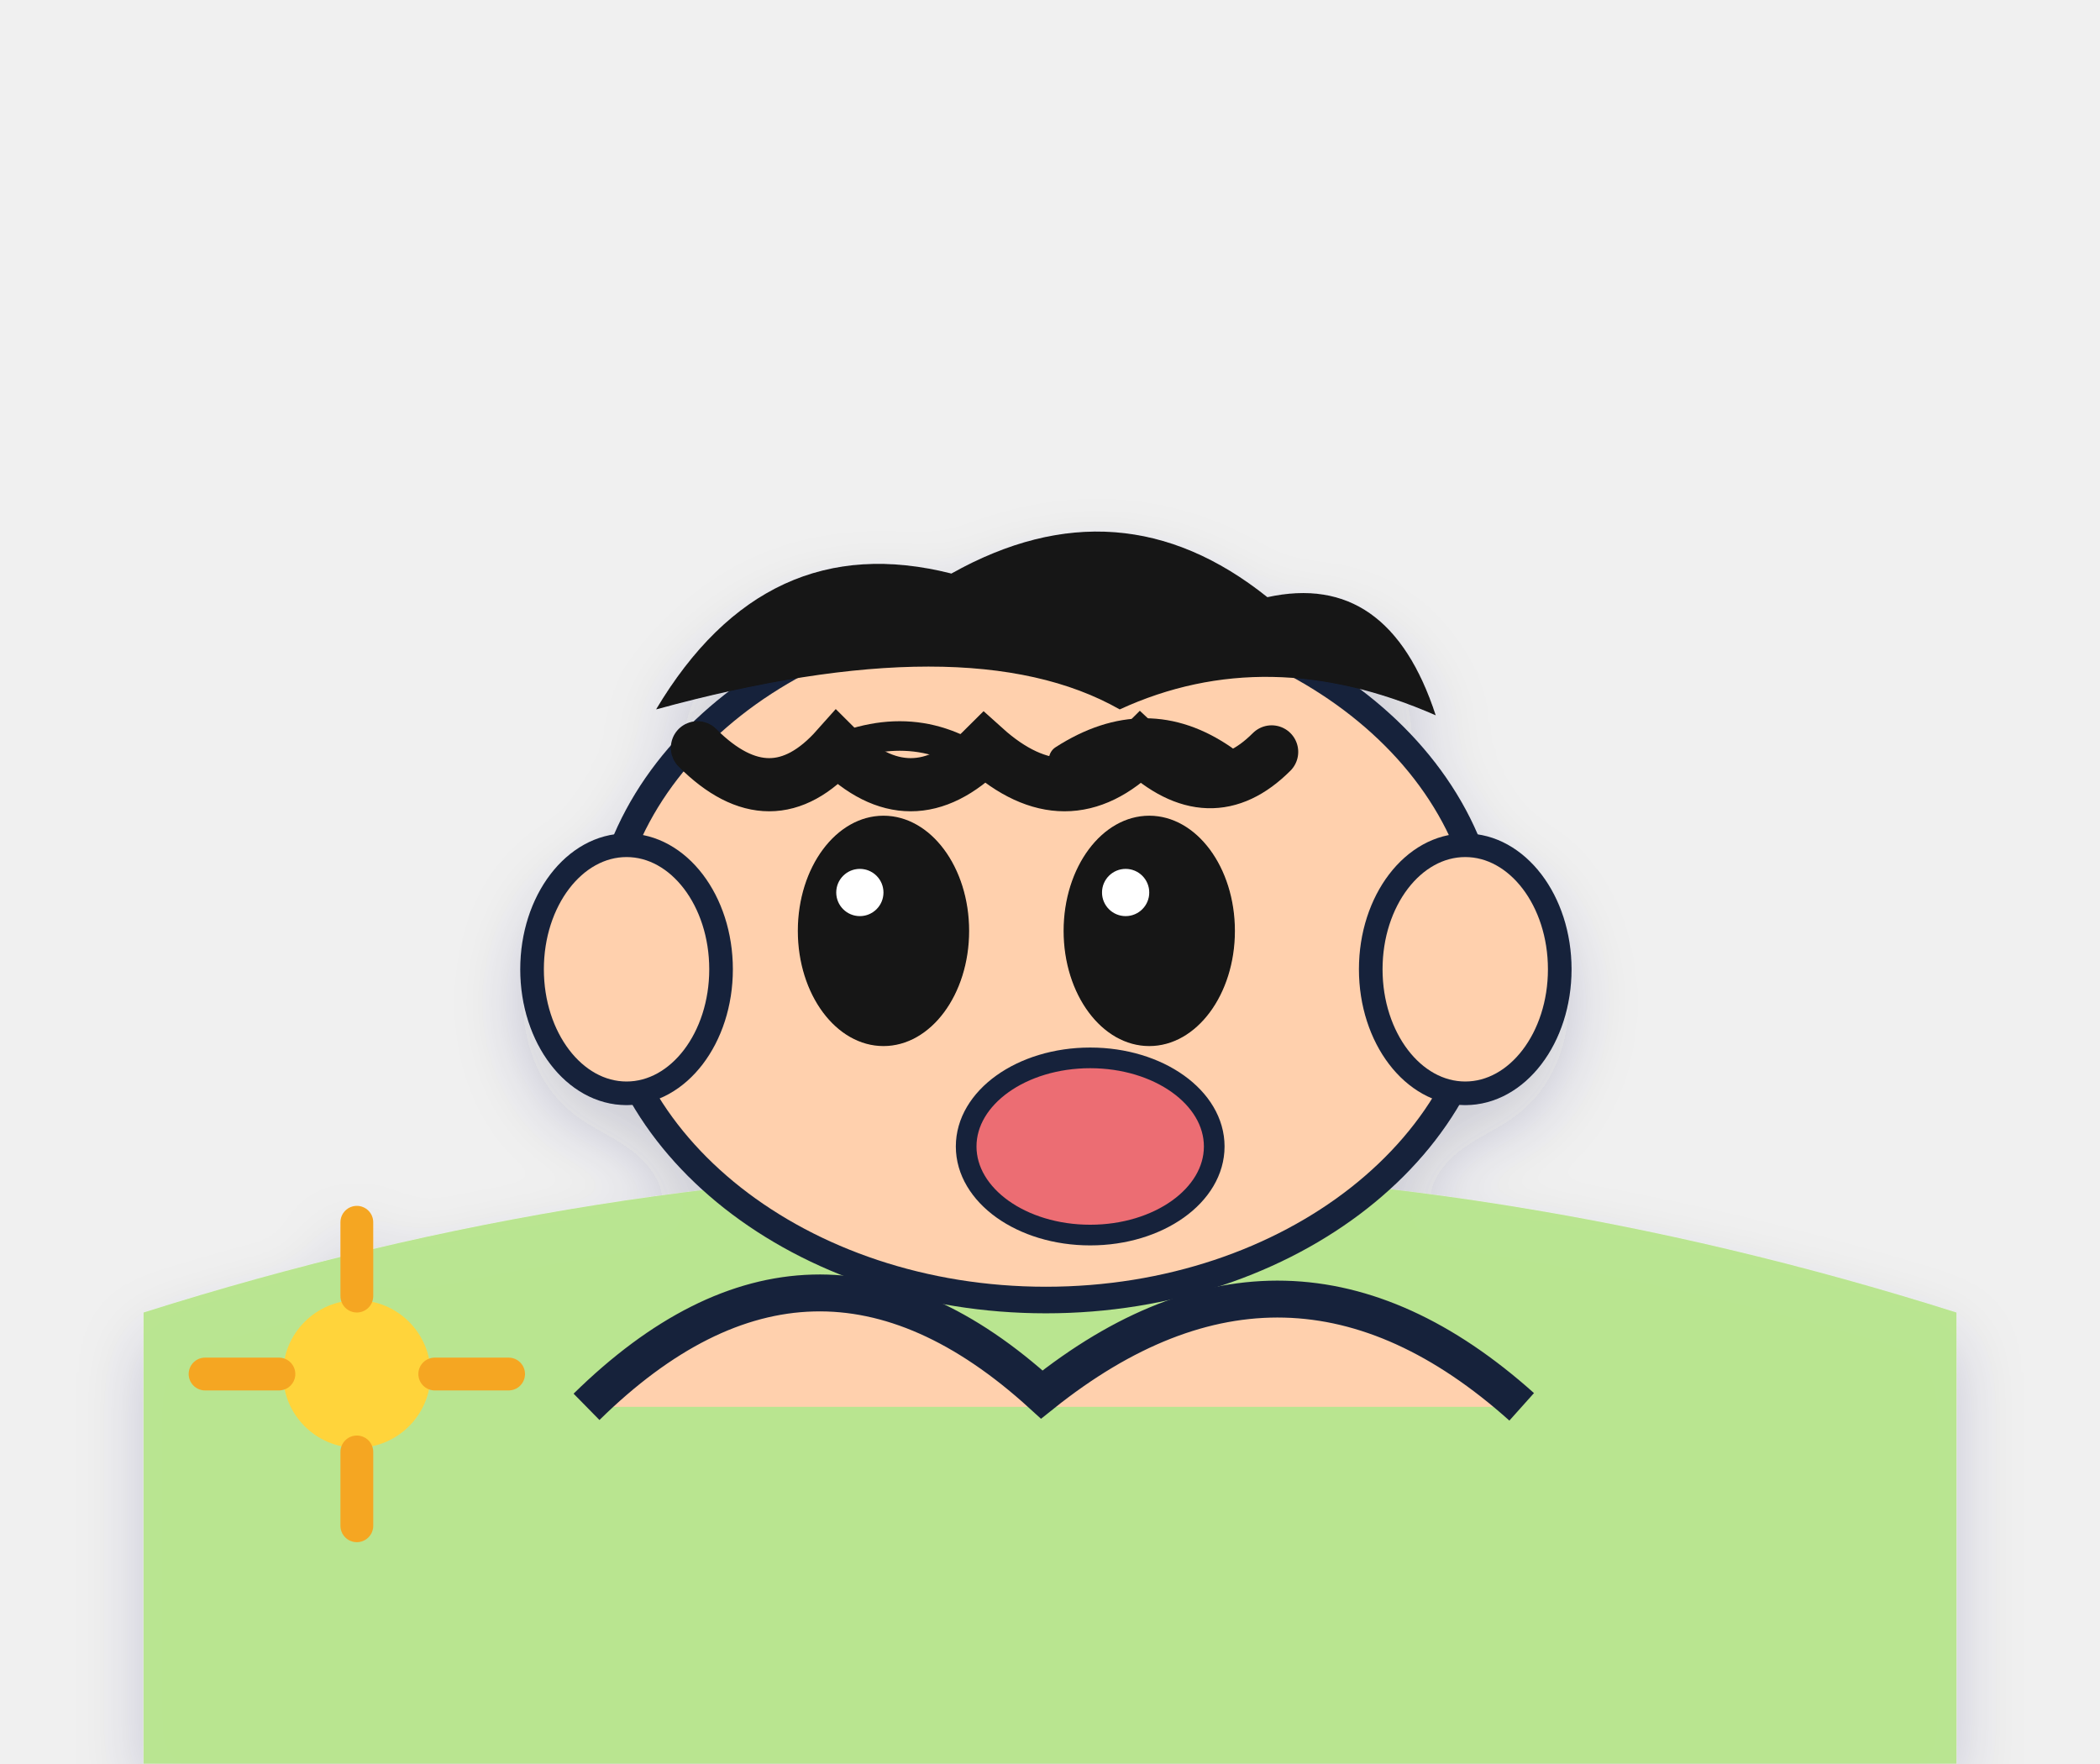
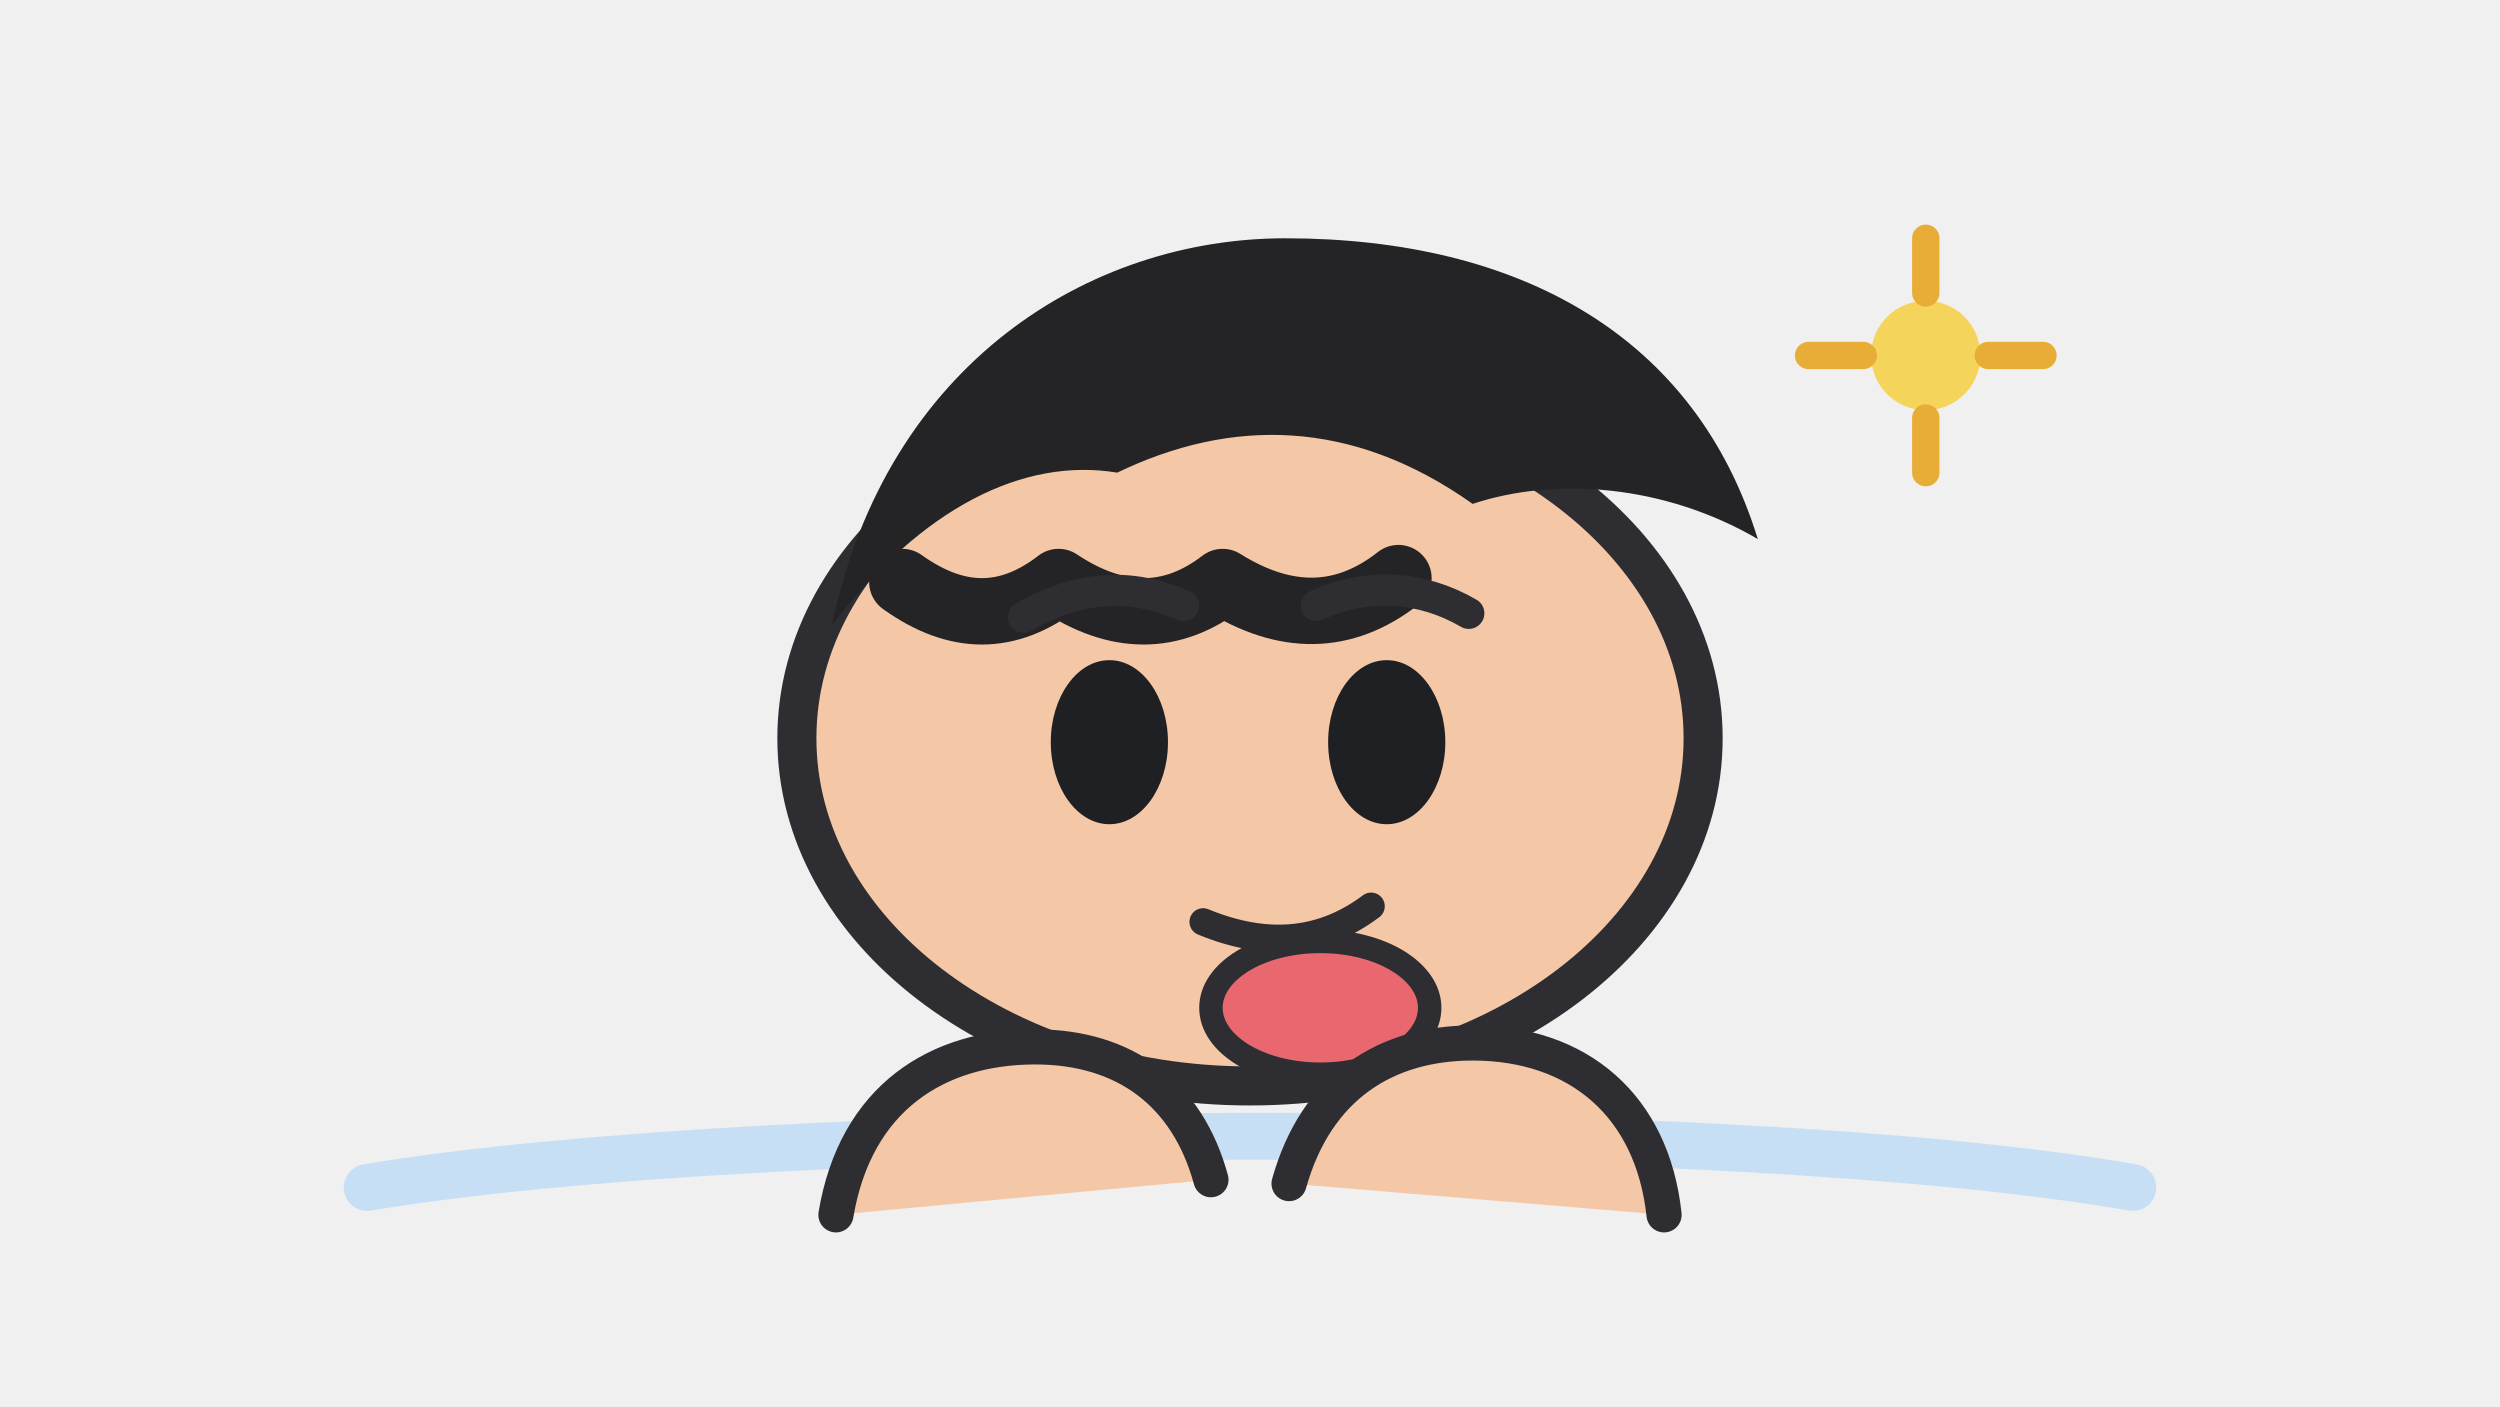
- <svg xmlns="http://www.w3.org/2000/svg" width="512" height="430" viewBox="0 0 512 430">
-   <defs>
-     <filter id="s">
-       <feDropShadow dx="0" dy="8" stdDeviation="8" flood-color="#21375a" flood-opacity=".18" />
-     </filter>
-   </defs>
-   <g filter="url(#s)">
-     <path d="M35 320 Q256 250 477 320 L477 430 L35 430Z" fill="#b8e58d" opacity=".95" />
-     <ellipse cx="255" cy="232" rx="108.0" ry="84.96" fill="#ffd0ad" stroke="#18233b" stroke-width="6.48" />
-     <ellipse cx="152.76" cy="236.32" rx="23.04" ry="30.24" fill="#ffd0ad" stroke="#18233b" stroke-width="5.76" />
-     <ellipse cx="357.24" cy="236.32" rx="23.04" ry="30.24" fill="#ffd0ad" stroke="#18233b" stroke-width="5.76" />
-     <path d="M 159.96 172.96 Q 186.6 128.32 231.96 139.84 Q 273.0 116.8 309.0 145.6 Q 338.52 139.12 350.04 174.4 Q 309.0 156.4 273.0 172.96 Q 236.28 152.08 159.96 172.96Z" fill="#151515" />
-     <path d="M 170.04 182.32 q 18 18 34 0 q 18 18 36 0 q 20 18 38 0 q 17 16 32 1" fill="none" stroke="#151515" stroke-width="12.96" stroke-linecap="round" />
-     <ellipse cx="215.4" cy="226.96" rx="20.88" ry="28.08" fill="#121212" />
-     <ellipse cx="280.2" cy="226.96" rx="20.88" ry="28.08" fill="#121212" />
-     <circle cx="209.64" cy="217.6" r="5.76" fill="#fff" />
-     <circle cx="274.44" cy="217.6" r="5.76" fill="#fff" />
-     <path d="M 197.4 185.92 q 23.04 -12.96 41.76 0" fill="none" stroke="#151515" stroke-width="7.2" stroke-linecap="round" />
-     <path d="M 259.32 185.2 q 20.16 -12.96 38.88 0" fill="none" stroke="#151515" stroke-width="7.2" stroke-linecap="round" />
-     <ellipse cx="265.8" cy="279.52" rx="30.24" ry="21.6" fill="#ec6d73" stroke="#18233b" stroke-width="5.04" />
-     <path d="M143 343 q55-54 111-3 q60-48 117 3" fill="#ffd0ad" stroke="#18233b" stroke-width="9" />
-     <circle cx="87" cy="335" r="18" fill="#ffd43b" />
-     <path d="M87 298v18M87 354v18M50 335h18M106 335h18" stroke="#f5a623" stroke-width="8" stroke-linecap="round" />
+ <svg xmlns="http://www.w3.org/2000/svg" width="640" height="360" viewBox="0 0 640 360">
+   <g stroke="#2d2d32" stroke-linecap="round" stroke-linejoin="round">
+     <path d="M94 304c101-17 349-18 452 0" fill="none" stroke="#c7dff4" stroke-width="12" />
+     <ellipse cx="320" cy="189" rx="116" ry="89" fill="#f4c8a6" stroke-width="10" />
+     <path d="M213 160c14-67 66-99 116-99 60 0 105 25 121 77-24-14-52-16-73-9-31-22-62-22-91-8-24-4-50 9-73 39z" fill="#242427" stroke="none" />
+     <path d="M231 149c14 10 27 10 40 0 15 10 29 10 42 0 16 10 31 10 45-1" fill="none" stroke="#242427" stroke-width="17" />
+     <ellipse cx="284" cy="190" rx="15" ry="21" fill="#1f2024" stroke="none" />
+     <ellipse cx="355" cy="190" rx="15" ry="21" fill="#1f2024" stroke="none" />
+     <path d="M262 158c14-8 27-9 41-3M337 155c13-6 27-5 39 2" fill="none" stroke-width="8" />
+     <path d="M308 236c17 7 31 5 43-4" fill="none" stroke-width="7" />
+     <ellipse cx="338" cy="258" rx="28" ry="17" fill="#e96870" stroke-width="6" />
+     <path d="M214 311c5-30 26-43 51-43 23 0 39 12 45 34M330 303c7-25 25-36 47-36 27 0 46 16 49 44" fill="#f4c8a6" stroke-width="9" />
+     <circle cx="493" cy="91" r="14" fill="#f4d45b" stroke="none" />
+     <path d="M493 61v14M493 107v14M463 91h14M509 91h14" fill="none" stroke="#e7ad36" stroke-width="7" />
  </g>
</svg>
